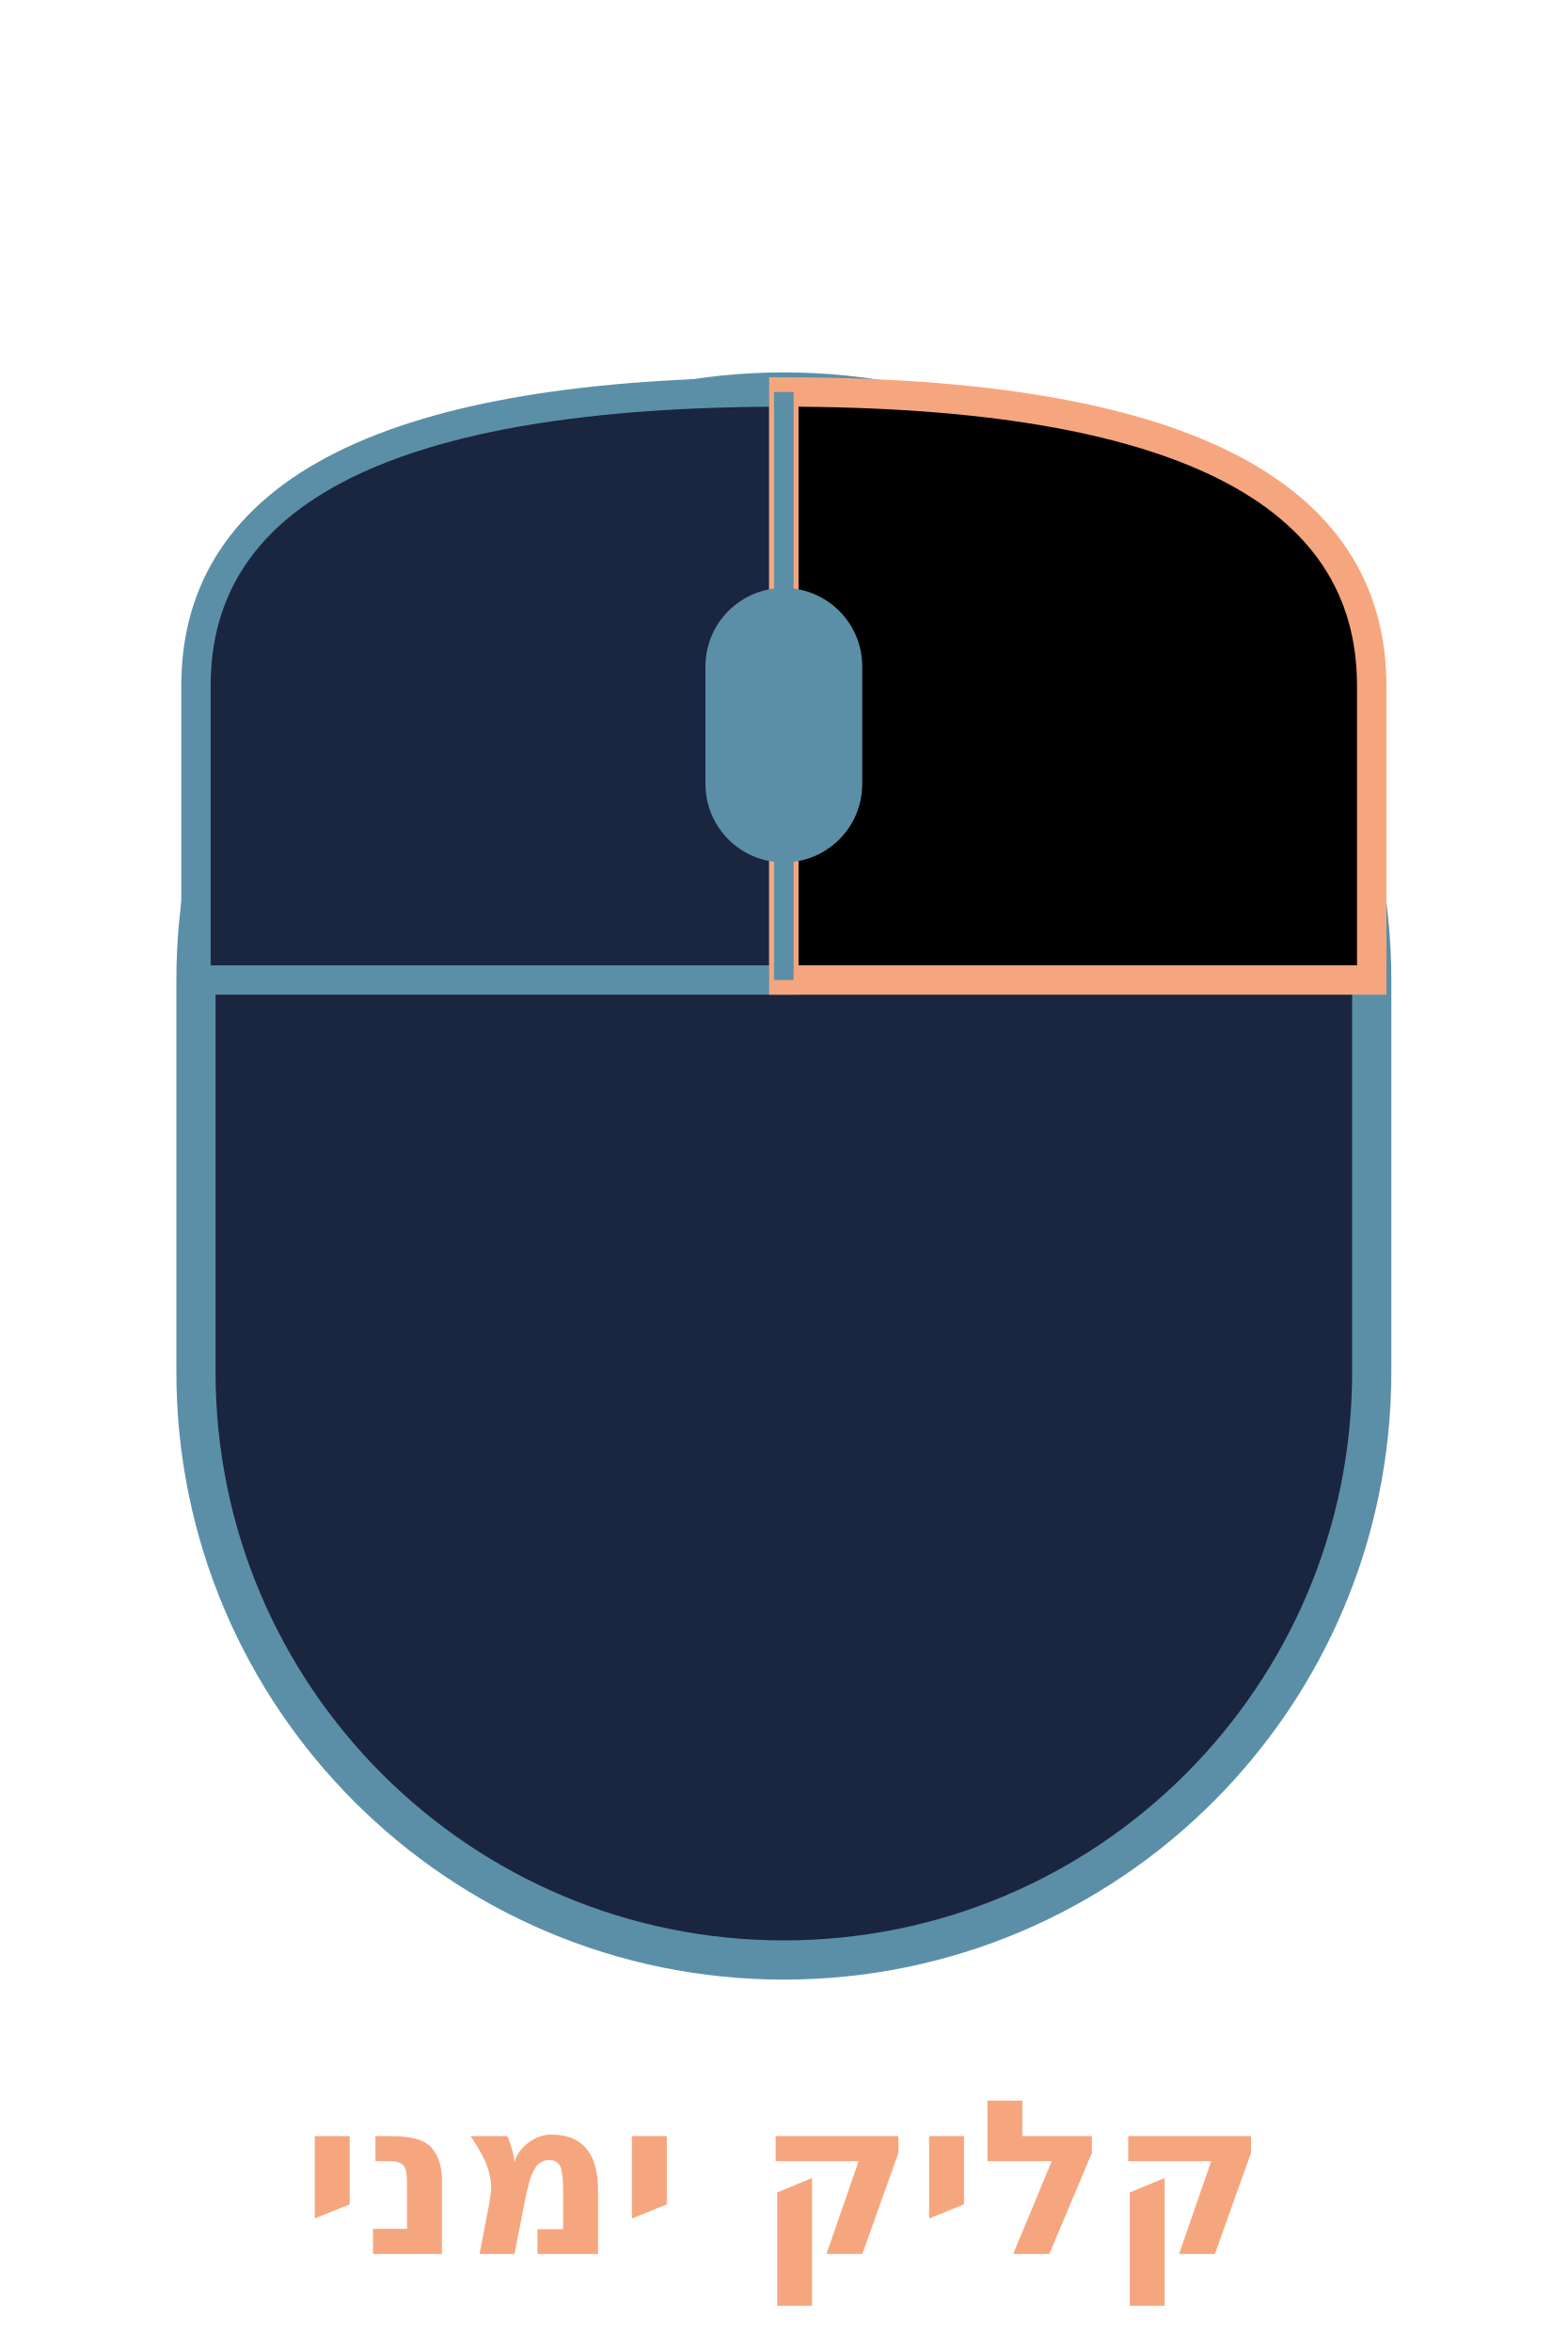
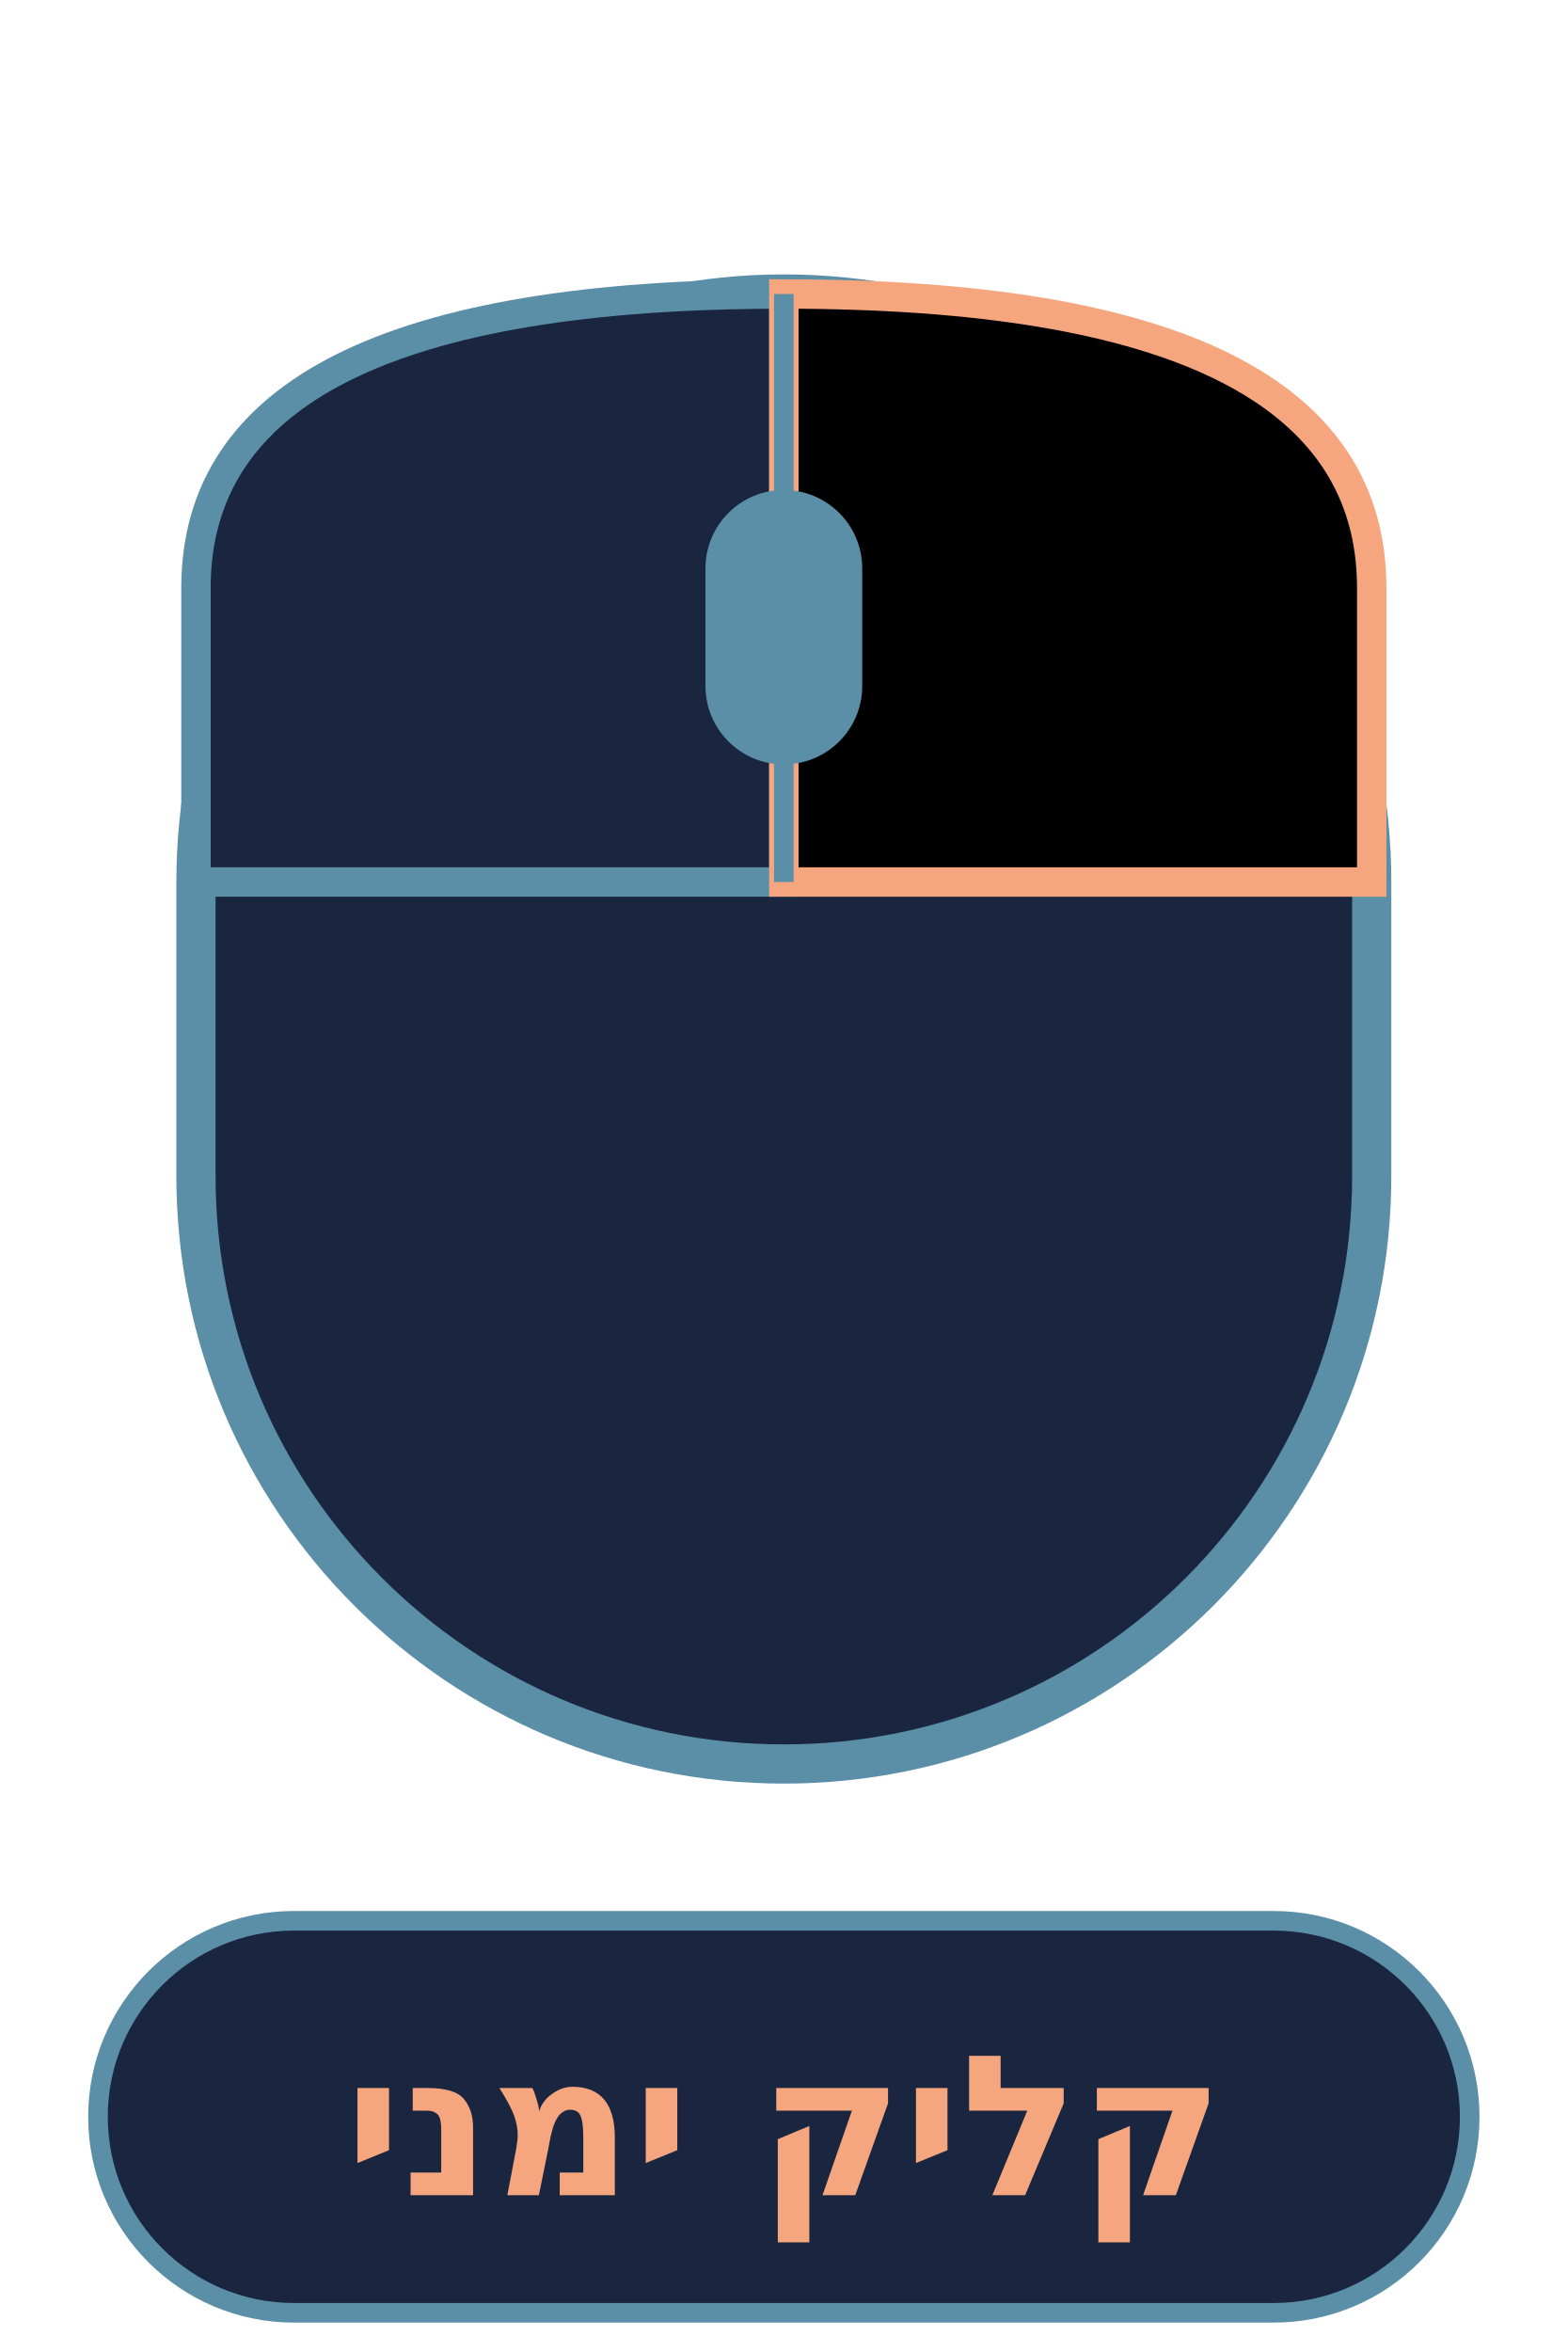
<svg xmlns="http://www.w3.org/2000/svg" viewBox="0 0 80 120" width="80" height="120">
  <style>
    @keyframes right-click-pulse {
      0%, 100% { fill: #1a2540; }
      40%, 60% { fill: #f6a67e; }
    }
    .mouse-body { fill: #1a2540; stroke: #5b8fa8; stroke-width: 2; }
    .mouse-left { fill: #1a2540; stroke: #5b8fa8; stroke-width: 1.5; }
    .mouse-right { animation: right-click-pulse 2s ease-in-out infinite; stroke: #f6a67e; stroke-width: 1.5; }
    .mouse-divider { stroke: #5b8fa8; stroke-width: 1; }
    .mouse-wheel { fill: #5b8fa8; }
-     .click-label { fill: #f6a67e; font-family: Rubik, sans-serif; font-size: 11px; font-weight: 700; text-anchor: middle; }
  </style>
-   <rect class="mouse-body" x="10" y="20" width="60" height="80" rx="30" />
-   <path class="mouse-left" d="M10,50 L10,35 Q10,20 40,20 L40,50 Z" />
-   <path class="mouse-right" d="M40,50 L40,20 Q70,20 70,35 L70,50 Z" />
-   <line class="mouse-divider" x1="40" y1="20" x2="40" y2="50" />
-   <rect class="mouse-wheel" x="36" y="30" width="8" height="14" rx="4" />
-   <text class="click-label" x="40" y="115">קליק ימני</text>
+   <rect class="mouse-body" x="10" y="15" width="60" height="75" rx="30" />
+   <path class="mouse-left" d="M10,45 L10,30 Q10,15 40,15 L40,45 Z" />
+   <path class="mouse-right" d="M40,45 L40,15 Q70,15 70,30 L70,45 Z" />
+   <line class="mouse-divider" x1="40" y1="15" x2="40" y2="45" />
+   <rect class="mouse-wheel" x="36" y="25" width="8" height="14" rx="4" />
+   <rect rx="10" x="5" y="98" width="70" height="20" fill="#1a2540" stroke="#5b8fa8" stroke-width="1" />
+   <text x="40" y="112" fill="#f6a67e" font-family="Rubik,sans-serif" font-size="10" font-weight="700" text-anchor="middle">קליק ימני</text>
</svg>
